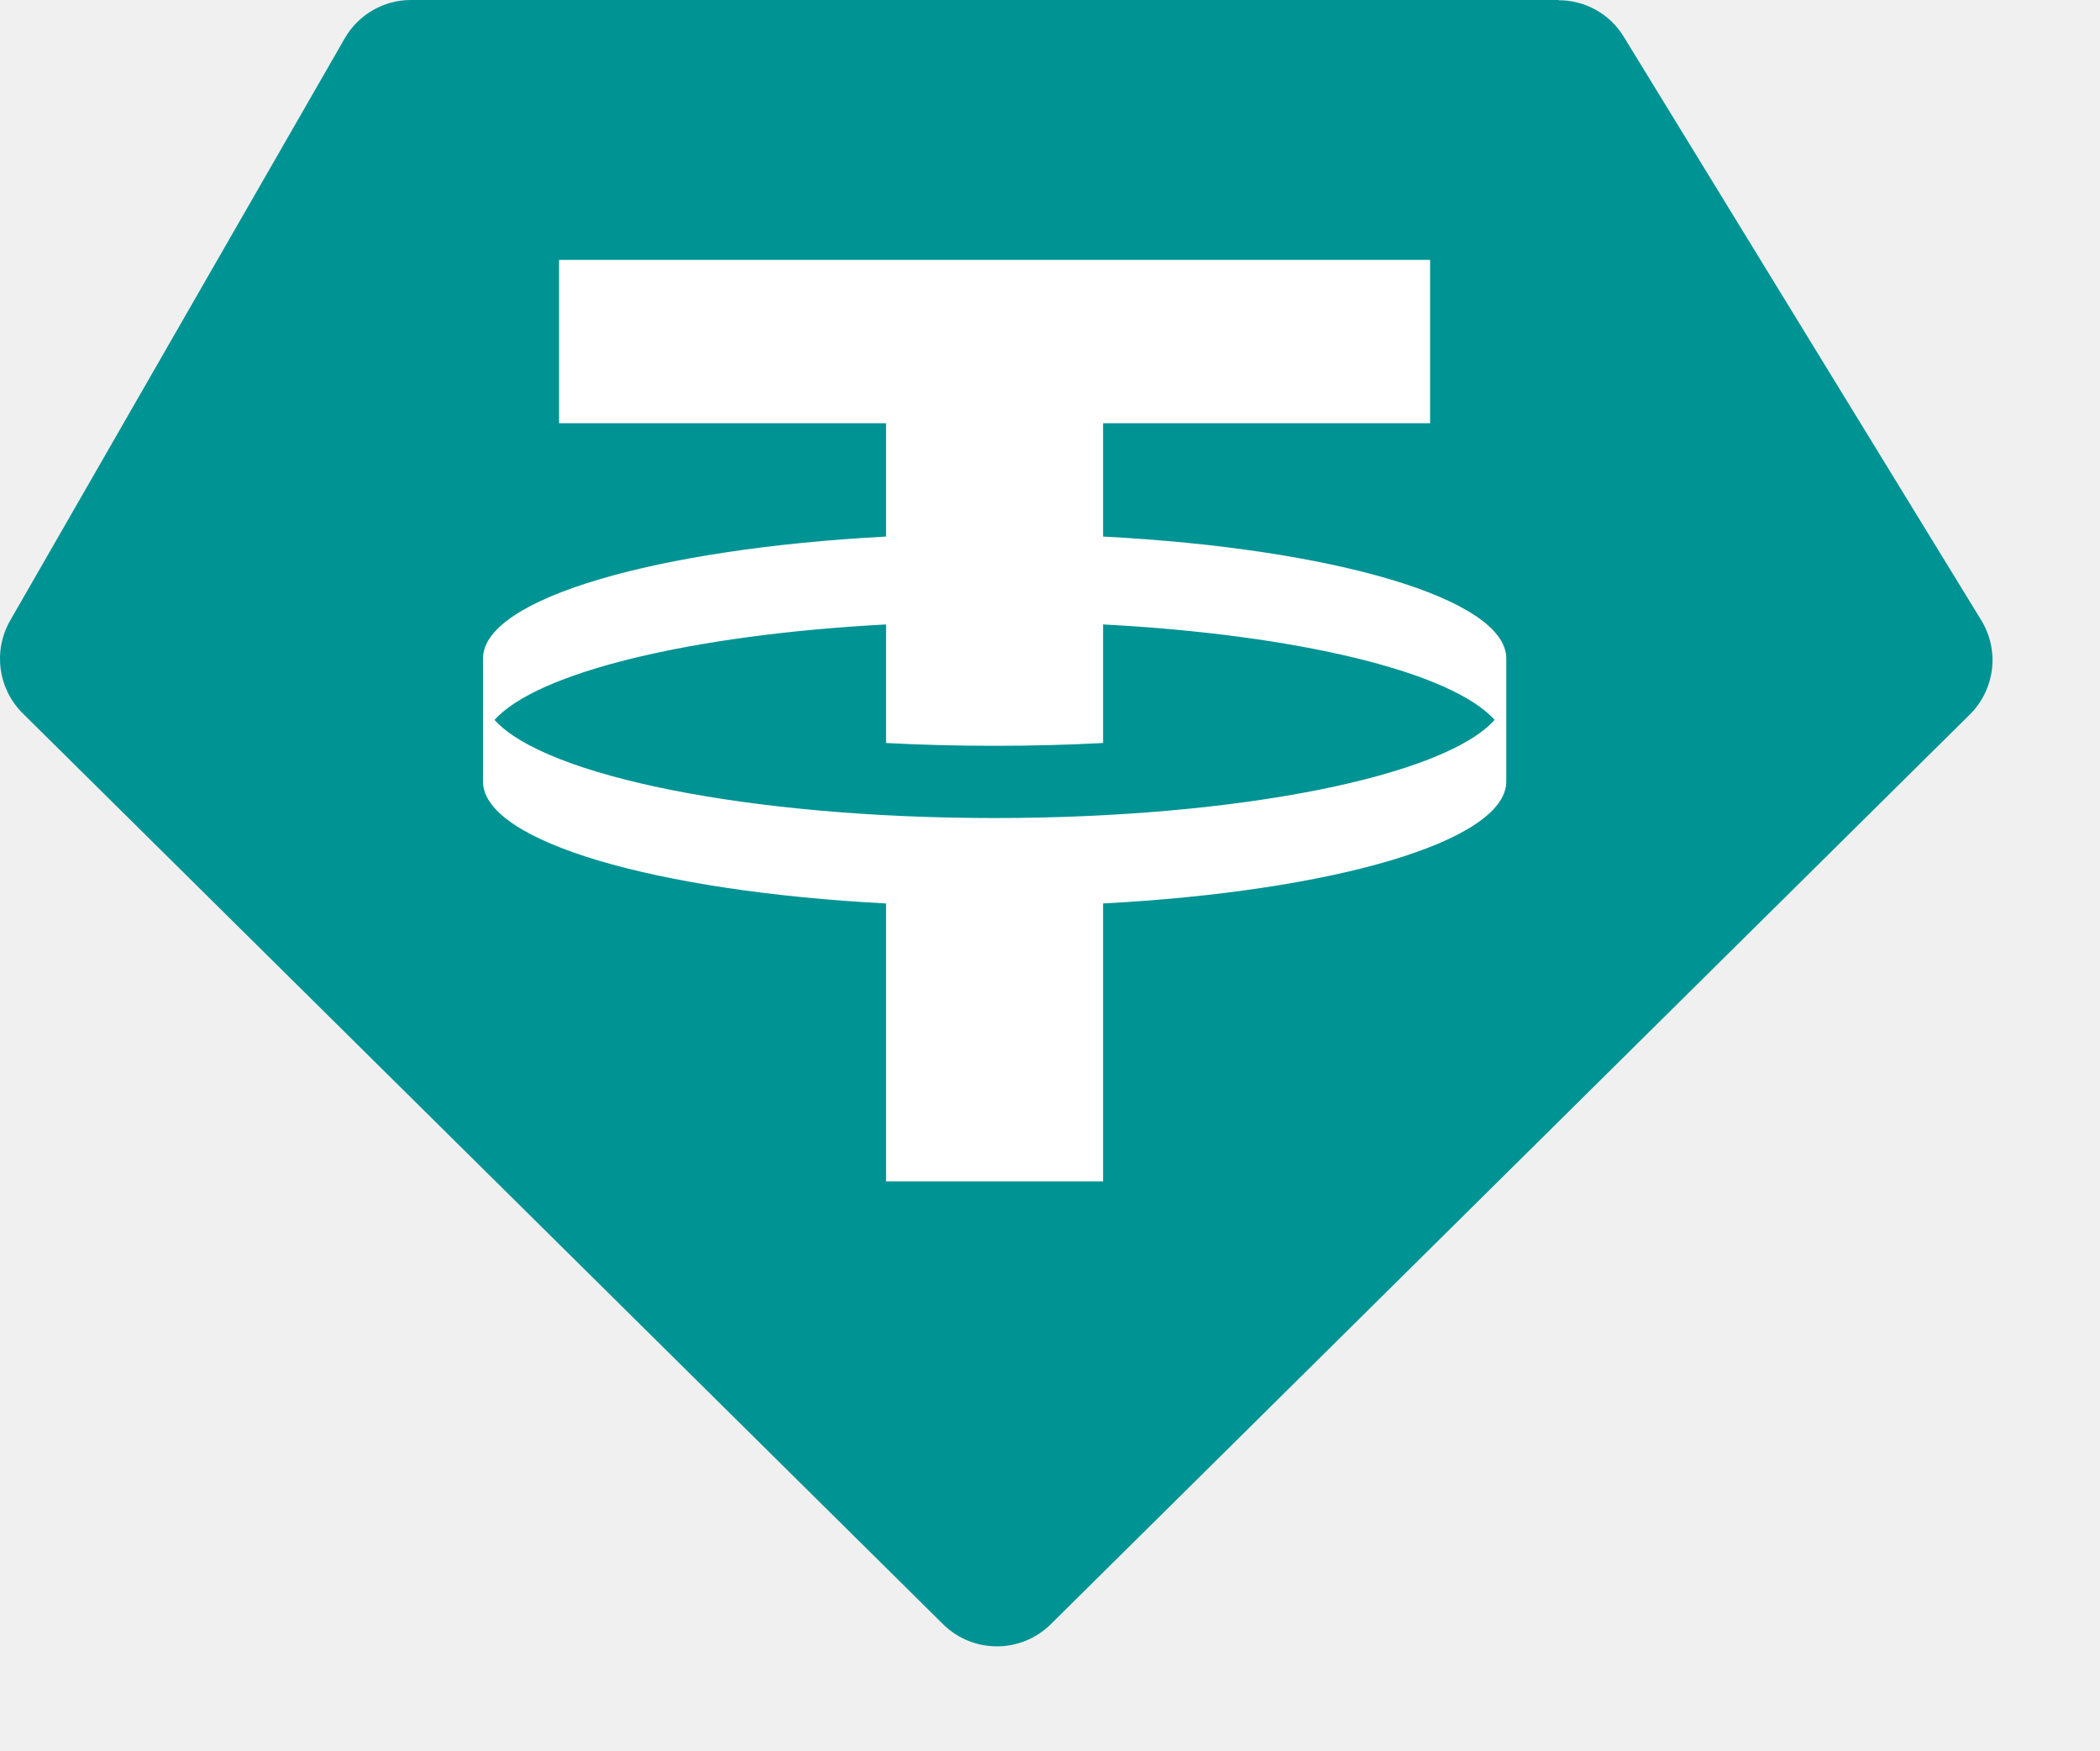
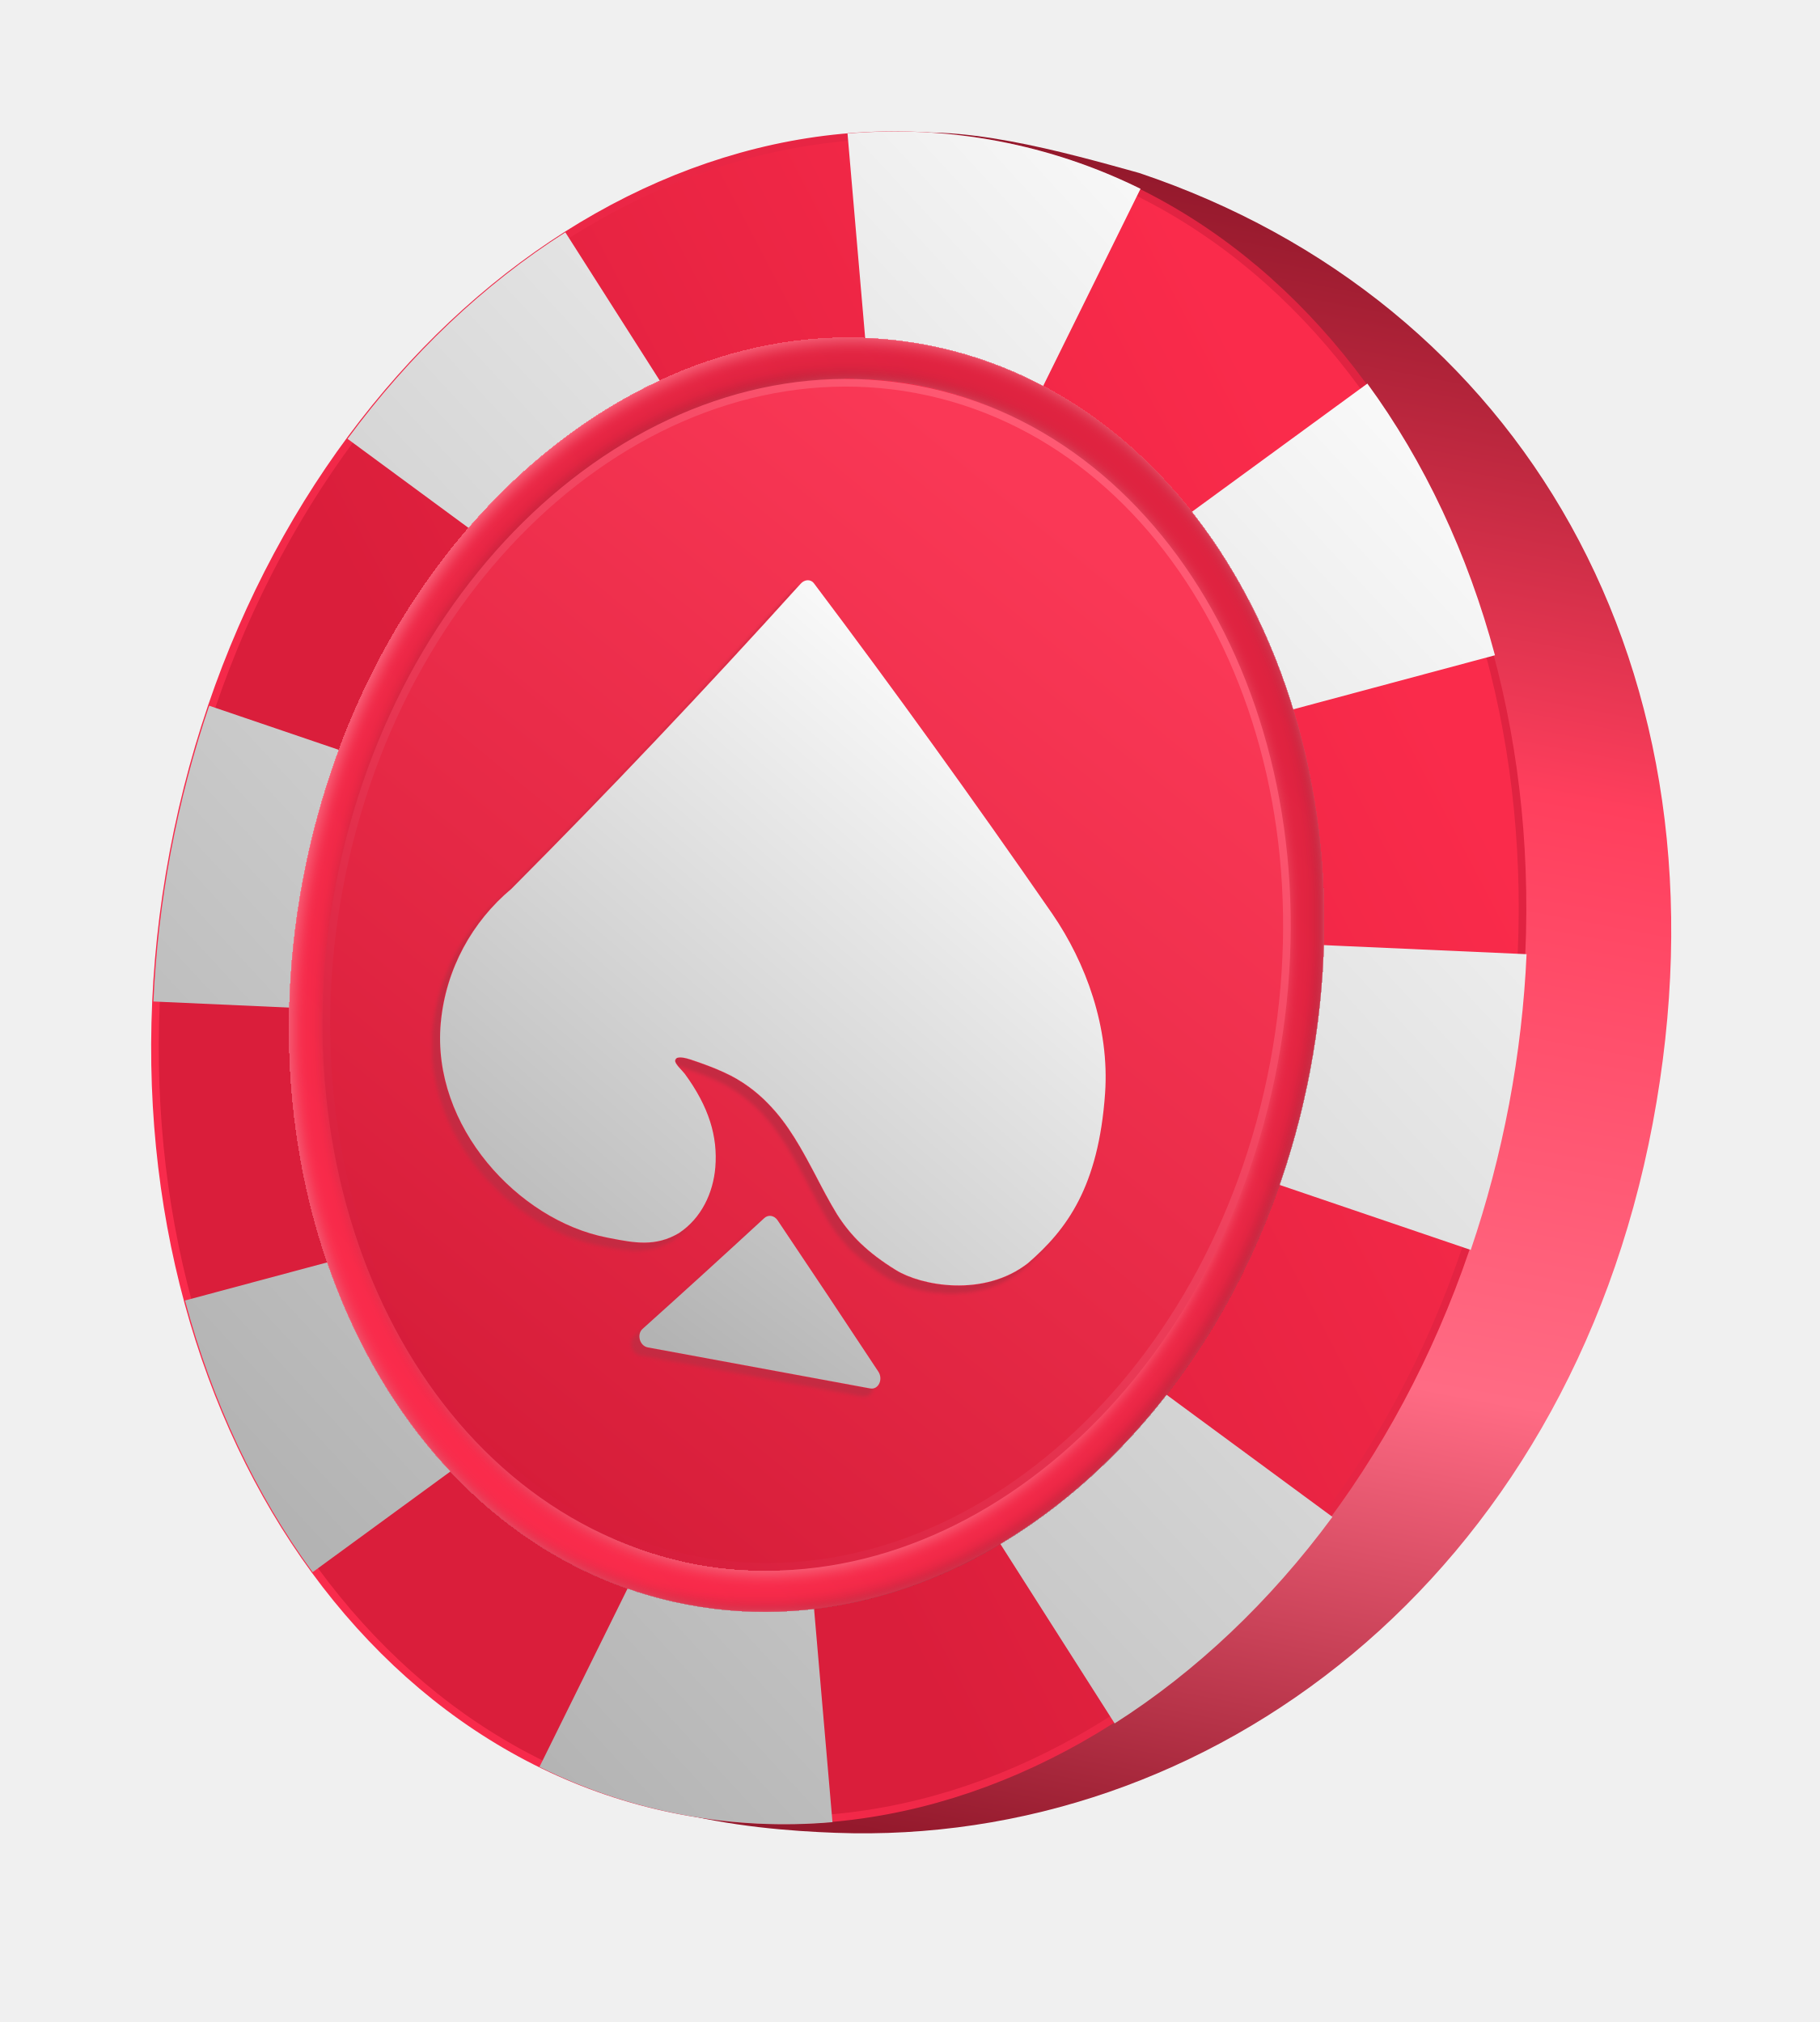
- <svg xmlns="http://www.w3.org/2000/svg" width="18" height="15" viewBox="0 0 18 15" fill="none">
-   <path d="M3.742 6.868L4.856 1.299L13.395 1.671L14.88 7.24L10.796 11.324L8.568 12.809L3.742 6.868Z" fill="white" />
-   <path fill-rule="evenodd" clip-rule="evenodd" d="M13.36 0H3.522C3.287 0 3.071 0.126 2.954 0.33L0.087 5.318C-0.061 5.577 -0.017 5.903 0.195 6.113L8.084 13.919C8.34 14.171 8.75 14.171 9.006 13.919L16.884 6.123C17.101 5.908 17.141 5.573 16.981 5.313L13.918 0.315C13.799 0.119 13.587 0.002 13.36 0.002V0ZM4.792 2.227V3.627H7.595V4.598C5.627 4.702 4.15 5.128 4.14 5.637V6.702C4.151 7.214 5.627 7.639 7.595 7.742V10.124H9.455V7.742C11.423 7.638 12.9 7.212 12.911 6.702V5.637C12.9 5.128 11.423 4.7 9.455 4.598V3.627H12.258V2.227H4.792ZM8.525 7.01C6.424 7.01 4.669 6.65 4.239 6.169C4.604 5.762 5.921 5.44 7.595 5.351V6.367C7.894 6.383 8.205 6.391 8.525 6.391C8.845 6.391 9.156 6.383 9.455 6.367V5.351C11.129 5.439 12.446 5.76 12.811 6.169C12.382 6.65 10.626 7.01 8.525 7.01Z" fill="#009393" />
+ <svg xmlns="http://www.w3.org/2000/svg" width="27" height="30" viewBox="0 0 27 30" fill="none">
+   <path d="M24.518 16.669C23.244 23.424 17.953 27.401 12.392 27.193C11.743 27.169 10.816 27.1 9.959 26.869C5.748 24.814 3.564 18.764 4.666 12.925C5.68 7.547 8.864 2.929 13.087 2.028C14.169 1.797 15.798 2.26 16.899 2.566C22.541 4.461 25.792 9.914 24.518 16.669Z" fill="url(#paint0_linear_78_118957)" />
+   <path d="M14.774 2.146C20.214 3.173 23.603 9.53 22.313 16.368C21.023 23.207 15.552 27.892 10.111 26.866C4.671 25.84 1.283 19.483 2.573 12.645C3.862 5.807 9.334 1.121 14.774 2.146Z" fill="url(#paint1_linear_78_118957)" stroke="url(#paint2_linear_78_118957)" stroke-width="0.113" />
+   <path fill-rule="evenodd" clip-rule="evenodd" d="M21.819 18.545L18.529 17.426C18.712 16.888 18.861 16.324 18.972 15.736C19.083 15.149 19.149 14.569 19.175 14.002L22.647 14.157C22.614 14.889 22.529 15.632 22.388 16.381C22.246 17.129 22.055 17.852 21.819 18.545ZM22.178 9.722L18.821 10.622C18.52 9.498 18.051 8.525 17.479 7.742L20.285 5.691C21.13 6.847 21.775 8.217 22.178 9.722ZM16.92 2.801L15.381 5.918C14.996 5.727 14.589 5.589 14.159 5.508C13.729 5.427 13.3 5.408 12.872 5.444L12.573 1.981C13.31 1.918 14.057 1.952 14.803 2.093C15.55 2.234 16.258 2.474 16.92 2.801ZM8.387 3.447L10.254 6.379C9.436 6.9 8.645 7.635 7.955 8.572L5.156 6.511C6.08 5.256 7.179 4.216 8.387 3.447ZM3.104 10.471C2.868 11.164 2.677 11.888 2.535 12.636C2.394 13.385 2.309 14.128 2.276 14.859L5.748 15.015C5.774 14.448 5.84 13.868 5.951 13.28C6.062 12.693 6.211 12.129 6.394 11.591L3.104 10.471ZM2.745 19.295L6.102 18.395C6.403 19.519 6.872 20.492 7.444 21.275L4.638 23.326C3.793 22.17 3.148 20.8 2.745 19.295ZM8.003 26.215L9.542 23.099C9.927 23.289 10.334 23.427 10.764 23.508C11.194 23.589 11.623 23.609 12.051 23.572L12.35 27.035C11.613 27.099 10.866 27.065 10.12 26.924C9.373 26.783 8.665 26.543 8.003 26.215ZM16.536 25.57L14.669 22.638C15.487 22.117 16.278 21.382 16.968 20.445L19.767 22.506C18.843 23.76 17.744 24.801 16.536 25.57Z" fill="url(#paint3_linear_78_118957)" />
+   <g filter="url(#filter0_ii_78_118957)">
+     <path fill-rule="evenodd" clip-rule="evenodd" d="M10.316 23.215C13.998 23.909 17.909 20.724 18.845 15.76C19.782 10.796 17.3 6.405 13.617 5.71C9.935 5.016 6.024 8.201 5.088 13.165C4.152 18.129 6.634 22.52 10.316 23.215ZM10.204 23.807C14.33 24.585 18.464 21.032 19.437 15.871C20.411 10.711 17.855 5.896 13.729 5.118C9.603 4.34 5.469 7.893 4.496 13.053C3.523 18.214 6.078 23.029 10.204 23.807Z" fill="url(#paint4_linear_78_118957)" />
+   </g>
+   <path d="M13.605 5.778C17.422 6.498 19.806 10.962 18.899 15.77C17.992 20.579 14.146 23.867 10.329 23.148C6.511 22.427 4.127 17.964 5.034 13.155C5.941 8.346 9.787 5.058 13.605 5.778Z" fill="url(#paint5_linear_78_118957)" stroke="url(#paint6_linear_78_118957)" stroke-width="0.113" />
+   <g filter="url(#filter1_d_78_118957)">
+     <path d="M12.073 8.652C12.025 8.591 11.935 8.595 11.877 8.662C10.449 10.242 9.018 11.751 7.586 13.188C7.01 13.67 6.613 14.374 6.539 15.177C6.399 16.714 7.695 18.105 9 18.36C9.019 18.363 9.037 18.367 9.055 18.371C9.412 18.44 9.725 18.501 10.072 18.295C10.406 18.074 10.581 17.698 10.612 17.318C10.649 16.863 10.518 16.422 10.158 15.931C10.149 15.919 10.134 15.903 10.117 15.884C10.065 15.829 9.995 15.754 10.021 15.721C10.041 15.66 10.185 15.7 10.246 15.72C10.407 15.773 10.597 15.843 10.739 15.909C11.011 16.031 11.23 16.202 11.392 16.37C11.697 16.678 11.896 17.053 12.1 17.438C12.2 17.631 12.302 17.826 12.418 18.016C12.618 18.332 12.872 18.585 13.291 18.843C13.658 19.072 14.588 19.256 15.25 18.741C15.827 18.242 16.297 17.608 16.394 16.222C16.462 15.243 16.11 14.286 15.611 13.558C14.43 11.851 13.251 10.216 12.073 8.652Z" fill="url(#paint7_linear_78_118957)" />
+     <path d="M11.534 18.103C11.485 18.032 11.397 18.018 11.338 18.073C10.736 18.628 10.135 19.176 9.533 19.716C9.442 19.797 9.49 19.969 9.61 19.991C10.71 20.194 11.811 20.397 12.911 20.6C13.031 20.622 13.106 20.465 13.03 20.35C12.531 19.593 12.032 18.844 11.534 18.103Z" fill="url(#paint8_linear_78_118957)" />
+   </g>
+   <defs>
+     <filter id="filter0_ii_78_118957" x="4.233" y="4.955" width="15.468" height="19.016" filterUnits="userSpaceOnUse" color-interpolation-filters="sRGB">
+       <feFlood flood-opacity="0" result="BackgroundImageFix" />
+       <feBlend mode="normal" in="SourceGraphic" in2="BackgroundImageFix" result="shape" />
+       <feColorMatrix in="SourceAlpha" type="matrix" values="0 0 0 0 0 0 0 0 0 0 0 0 0 0 0 0 0 0 127 0" result="hardAlpha" />
+       <feOffset dx="-0.057" dy="-0.057" />
+       <feGaussianBlur stdDeviation="0.108" />
+       <feComposite in2="hardAlpha" operator="arithmetic" k2="-1" k3="1" />
+       <feColorMatrix type="matrix" values="0 0 0 0 0 0 0 0 0 0 0 0 0 0 0 0 0 0 0.25 0" />
+       <feBlend mode="normal" in2="shape" result="effect1_innerShadow_78_118957" />
+       <feColorMatrix in="SourceAlpha" type="matrix" values="0 0 0 0 0 0 0 0 0 0 0 0 0 0 0 0 0 0 127 0" result="hardAlpha" />
+       <feOffset dx="0.057" dy="0.057" />
+       <feGaussianBlur stdDeviation="0.108" />
+       <feComposite in2="hardAlpha" operator="arithmetic" k2="-1" k3="1" />
+       <feColorMatrix type="matrix" values="0 0 0 0 1 0 0 0 0 0.416 0 0 0 0 0.507 0 0 0 1 0" />
+       <feBlend mode="normal" in2="effect1_innerShadow_78_118957" result="effect2_innerShadow_78_118957" />
+     </filter>
+     <filter id="filter1_d_78_118957" x="6.359" y="8.609" width="10.043" height="12.162" filterUnits="userSpaceOnUse" color-interpolation-filters="sRGB">
+       <feFlood flood-opacity="0" result="BackgroundImageFix" />
+       <feColorMatrix in="SourceAlpha" type="matrix" values="0 0 0 0 0 0 0 0 0 0 0 0 0 0 0 0 0 0 127 0" result="hardAlpha" />
+       <feOffset dx="-0.113" dy="0.113" />
+       <feGaussianBlur stdDeviation="0.028" />
+       <feComposite in2="hardAlpha" operator="out" />
+       <feColorMatrix type="matrix" values="0 0 0 0 0.772 0 0 0 0 0.165 0 0 0 0 0.258 0 0 0 1 0" />
+       <feBlend mode="normal" in2="BackgroundImageFix" result="effect1_dropShadow_78_118957" />
+       <feBlend mode="normal" in="SourceGraphic" in2="effect1_dropShadow_78_118957" result="shape" />
+     </filter>
+     <linearGradient id="paint0_linear_78_118957" x1="16.899" y1="2.566" x2="12.285" y2="27.028" gradientUnits="userSpaceOnUse">
+       <stop stop-color="#94192C" />
+       <stop offset="0.32" stop-color="#FF3F5D" />
+       <stop offset="0.68" stop-color="#FF6B84" />
+       <stop offset="1" stop-color="#94192C" />
+     </linearGradient>
+     <linearGradient id="paint1_linear_78_118957" x1="22.435" y1="12.873" x2="10.596" y2="19.056" gradientUnits="userSpaceOnUse">
+       <stop stop-color="#FA2B4B" />
+       <stop offset="1" stop-color="#DA1E3B" />
+     </linearGradient>
+     <linearGradient id="paint2_linear_78_118957" x1="22.64" y1="13.428" x2="3.258" y2="20.886" gradientUnits="userSpaceOnUse">
+       <stop stop-color="#E02341" />
+       <stop offset="1" stop-color="#FA2B4C" />
+     </linearGradient>
+     <linearGradient id="paint3_linear_78_118957" x1="21.079" y1="6.44" x2="4.014" y2="22.26" gradientUnits="userSpaceOnUse">
+       <stop stop-color="#F9F9F9" />
+       <stop offset="1" stop-color="#B3B3B3" />
+     </linearGradient>
+     <linearGradient id="paint4_linear_78_118957" x1="7.023" y1="21.935" x2="19.199" y2="10.385" gradientUnits="userSpaceOnUse">
+       <stop stop-color="#FA2B4B" />
+       <stop offset="1" stop-color="#DF2340" />
+     </linearGradient>
+     <linearGradient id="paint5_linear_78_118957" x1="17.088" y1="8.816" x2="6.844" y2="21.36" gradientUnits="userSpaceOnUse">
+       <stop stop-color="#FA3856" />
+       <stop offset="1" stop-color="#D61D39" />
+     </linearGradient>
+     <linearGradient id="paint6_linear_78_118957" x1="6.376" y1="20.189" x2="17.483" y2="8.865" gradientUnits="userSpaceOnUse">
+       <stop stop-color="#D71D3B" />
+       <stop offset="1" stop-color="#FF5973" />
+     </linearGradient>
+     <linearGradient id="paint7_linear_78_118957" x1="15.162" y1="11.277" x2="7.634" y2="20.026" gradientUnits="userSpaceOnUse">
+       <stop stop-color="#F9F9F9" />
+       <stop offset="1" stop-color="#B3B3B3" />
+     </linearGradient>
+     <linearGradient id="paint8_linear_78_118957" x1="15.193" y1="10.952" x2="8.955" y2="19.287" gradientUnits="userSpaceOnUse">
+       <stop stop-color="#F9F9F9" />
+       <stop offset="1" stop-color="#B3B3B3" />
+     </linearGradient>
+   </defs>
</svg>
